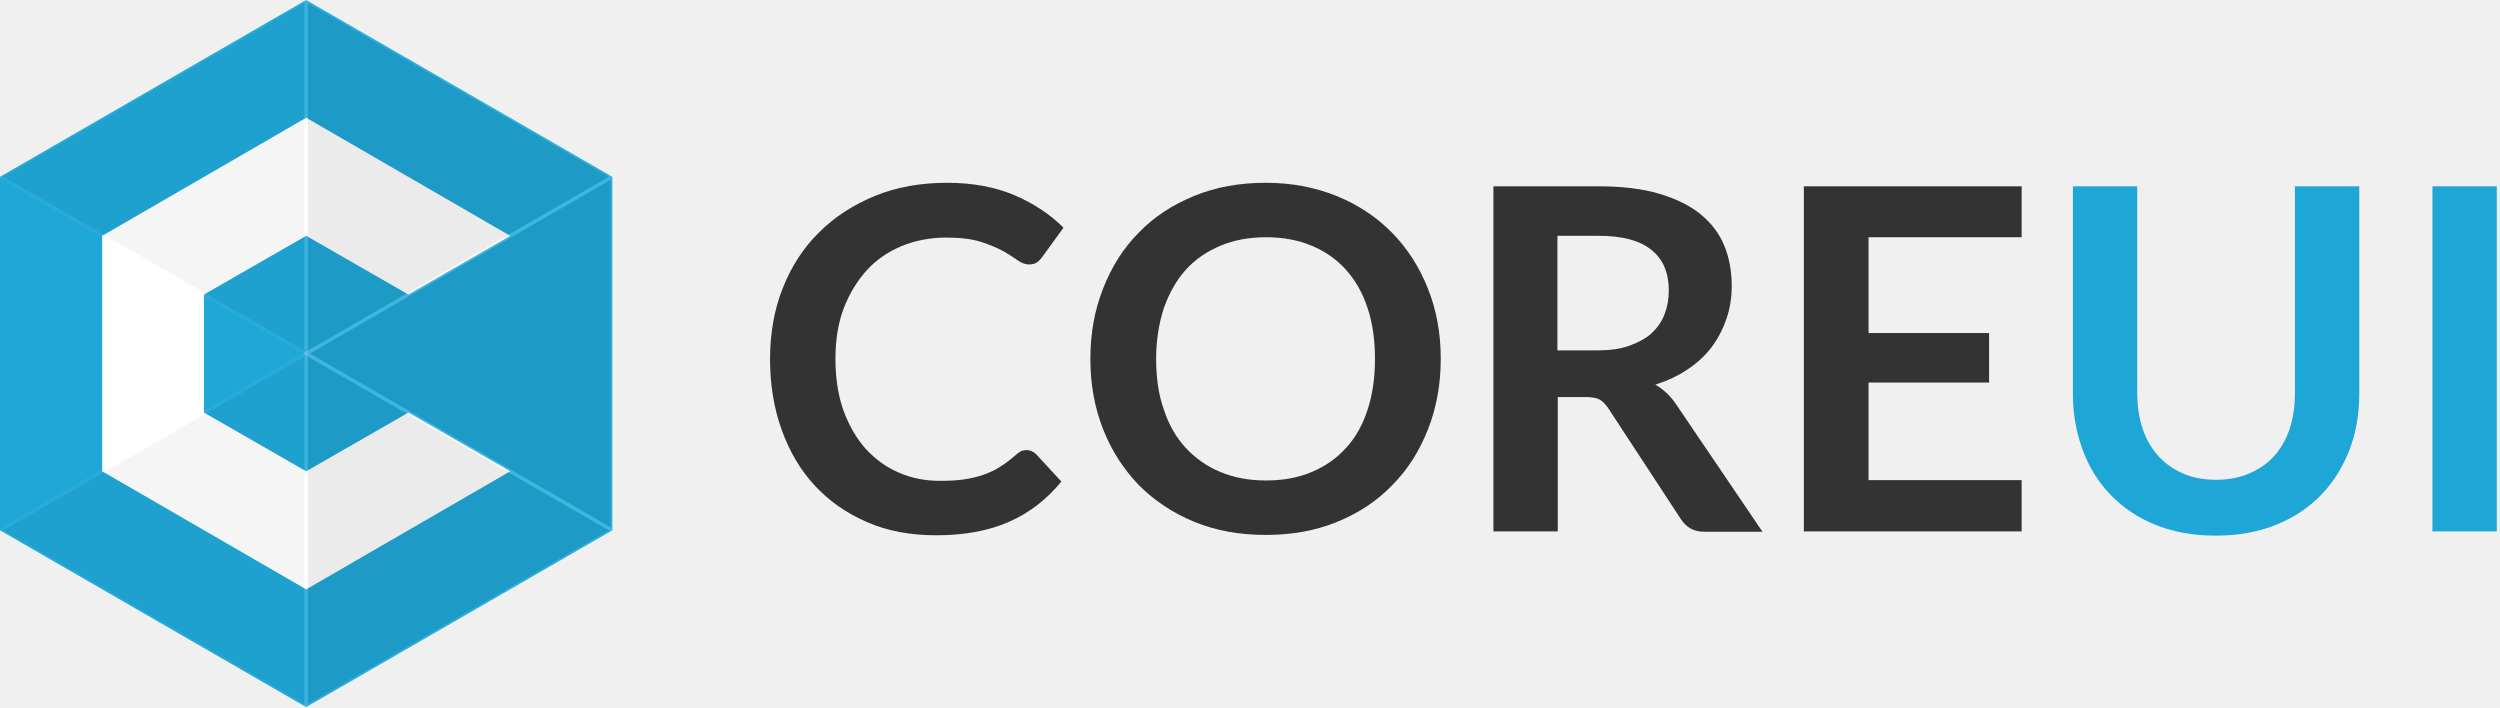
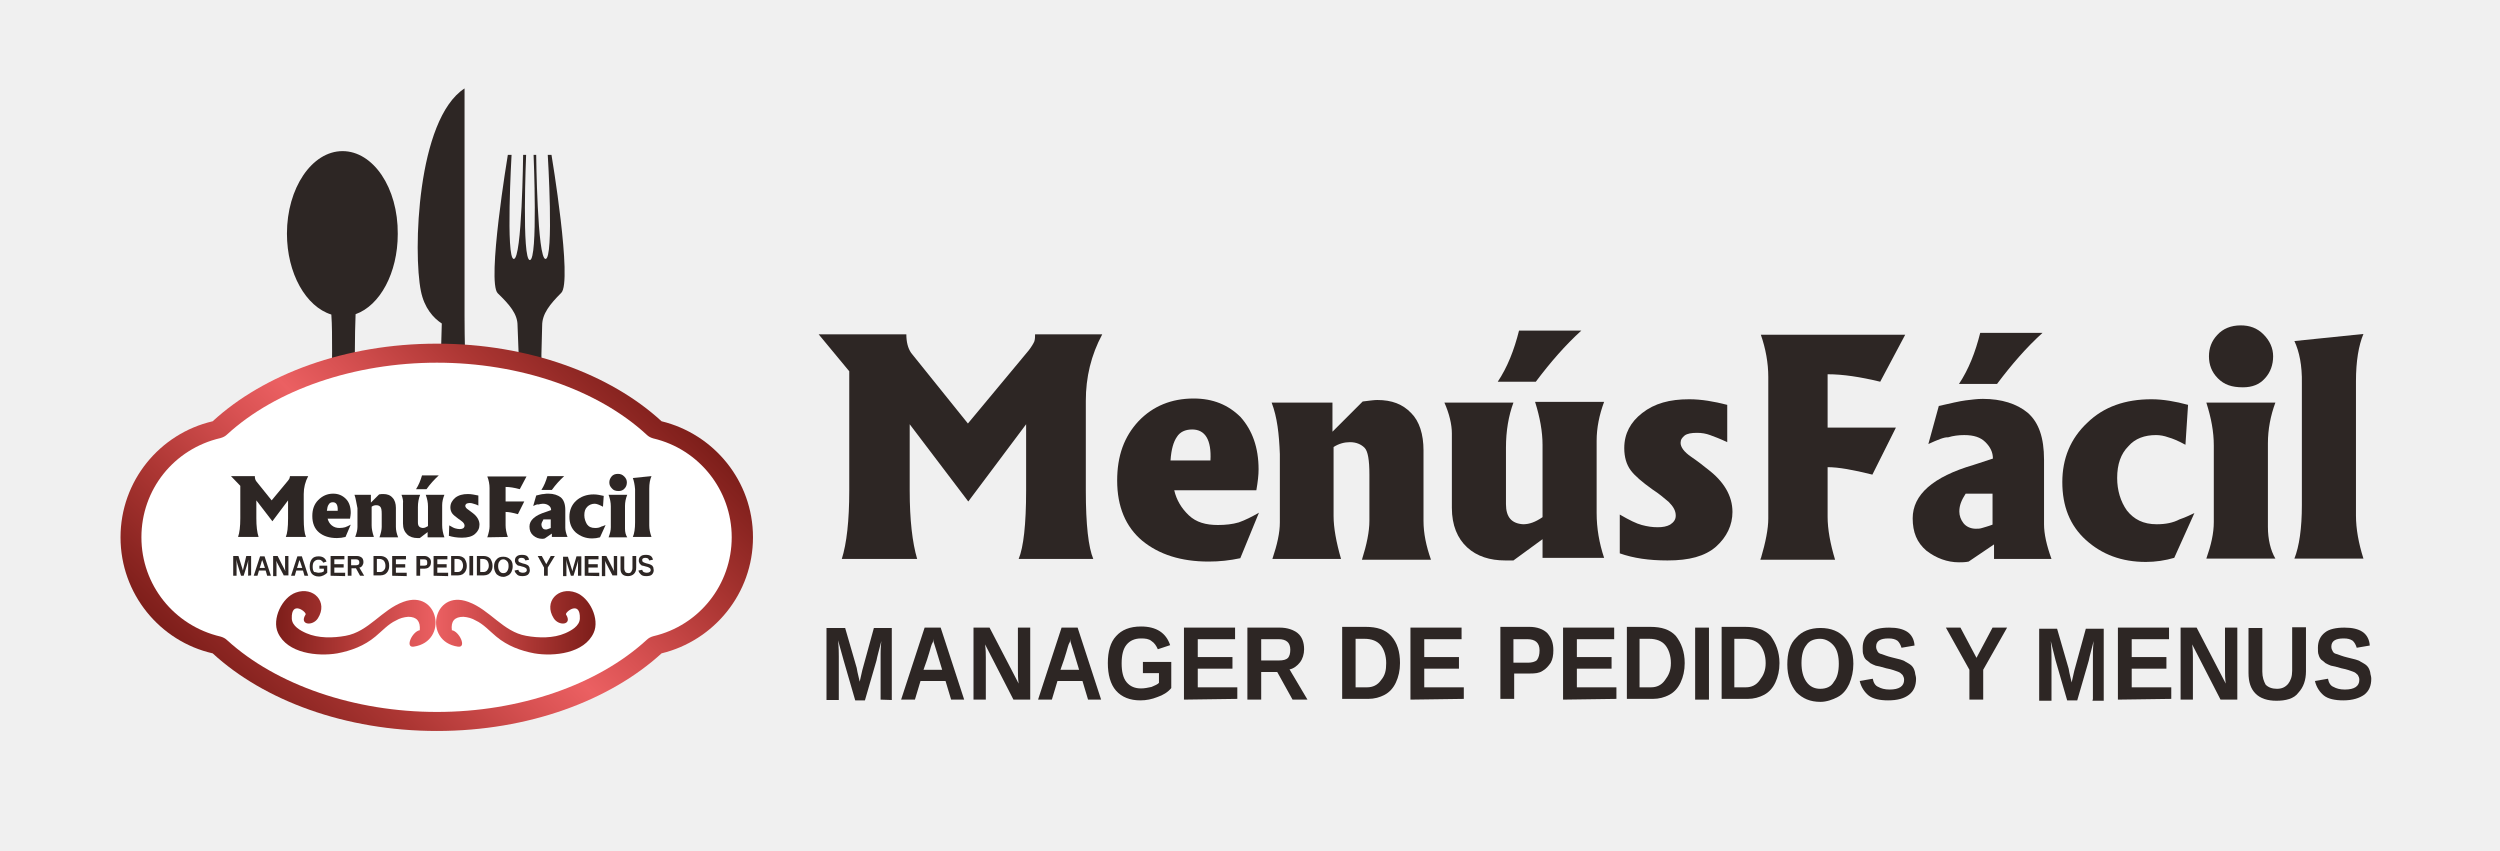
- <svg xmlns="http://www.w3.org/2000/svg" version="1.1" id="Warstwa_1" x="0px" y="0px" width="707.1px" height="200px" viewBox="0 0 707.1 200" style="enable-background:new 0 0 707.1 200;" xml:space="preserve">
+ <svg xmlns="http://www.w3.org/2000/svg" version="1.1" id="Capa_1" x="0px" y="0px" viewBox="0 0 670 228" style="enable-background:new 0 0 670 228;" xml:space="preserve">
  <style type="text/css">
- 	.st0{fill:#1FA8D7;}
- 	.st1{fill:#FFFFFF;}
- 	.st2{opacity:4.000000e-02;stroke:#FFFFFF;stroke-miterlimit:10;}
- 	.st3{opacity:8.000000e-02;stroke:#FFFFFF;stroke-miterlimit:10;}
- 	.st4{opacity:0;stroke:#FFFFFF;stroke-miterlimit:10;}
- 	.st5{fill:#333333;}
- 	.st6{fill:#1EA7D6;}
+ 	.st0{fill:#2D2624;}
+ 	.st1{fill:url(#XMLID_183_);}
+ 	.st2{fill:#FFFFFF;}
+ 	.st3{fill:url(#XMLID_184_);}
</style>
-   <polygon class="st0" points="0,150 0,50 86.6,0 173.2,50 173.2,150 86.6,200 " />
-   <polygon class="st1" points="86.6,133.3 57.7,116.7 57.7,83.3 86.6,66.7 115.5,83.3 144.3,66.7 86.6,33.3 28.9,66.7 28.9,133.3   86.6,166.7 144.3,133.3 115.5,116.7 " />
-   <polygon class="st2" points="0,50 86.6,100 86.6,0 " />
-   <polygon class="st2" points="0,150 86.6,200 86.6,100 " />
-   <polygon class="st3" points="86.6,100 173.2,150 173.2,50 " />
-   <polygon class="st4" points="86.6,100 0,50 0,150 " />
-   <polygon class="st3" points="173.2,150 86.6,100 86.6,200 " />
-   <polygon class="st3" points="173.2,50 86.6,0 86.6,100 " />
-   <g>
-     <path class="st5" d="M290.4,127.3c1,0,1.8,0.4,2.6,1.1l7.2,7.8c-4,4.9-8.8,8.7-14.6,11.3c-5.8,2.6-12.7,3.9-20.8,3.9   c-7.2,0-13.8-1.2-19.5-3.7c-5.8-2.5-10.7-5.9-14.8-10.3c-4.1-4.4-7.2-9.7-9.4-15.8c-2.2-6.1-3.3-12.8-3.3-20   c0-7.3,1.2-14.1,3.6-20.1c2.4-6.1,5.8-11.4,10.3-15.8c4.4-4.4,9.7-7.8,15.8-10.3c6.1-2.5,12.9-3.7,20.4-3.7c7.2,0,13.6,1.2,19,3.5   c5.4,2.3,10.1,5.4,13.9,9.2l-6.1,8.4c-0.4,0.5-0.8,1-1.4,1.4c-0.6,0.4-1.3,0.6-2.3,0.6c-1,0-2.1-0.4-3.2-1.2s-2.5-1.7-4.1-2.6   c-1.7-0.9-3.8-1.8-6.3-2.6c-2.5-0.8-5.8-1.2-9.7-1.2c-4.6,0-8.8,0.8-12.7,2.4c-3.8,1.6-7.2,3.9-9.9,6.9s-4.9,6.6-6.5,10.8   c-1.6,4.3-2.3,9-2.3,14.3c0,5.5,0.8,10.4,2.3,14.6c1.6,4.3,3.7,7.9,6.3,10.8c2.7,2.9,5.8,5.2,9.4,6.7c3.6,1.6,7.5,2.3,11.6,2.3   c2.5,0,4.7-0.1,6.7-0.4c2-0.3,3.8-0.7,5.5-1.3c1.7-0.6,3.3-1.3,4.8-2.3c1.5-0.9,3-2.1,4.5-3.4c0.4-0.4,0.9-0.7,1.4-1   C289.3,127.4,289.9,127.3,290.4,127.3z" />
-     <path class="st5" d="M407.5,101.5c0,7.2-1.2,13.8-3.6,19.9c-2.4,6.1-5.7,11.4-10.1,15.8c-4.3,4.5-9.5,7.9-15.6,10.4   c-6.1,2.5-12.8,3.7-20.2,3.7c-7.4,0-14.1-1.2-20.2-3.7c-6.1-2.5-11.3-6-15.7-10.4c-4.3-4.5-7.7-9.7-10.1-15.8   c-2.4-6.1-3.6-12.7-3.6-19.9c0-7.2,1.2-13.8,3.6-19.9c2.4-6.1,5.7-11.4,10.1-15.8c4.3-4.5,9.6-7.9,15.7-10.4   c6.1-2.5,12.8-3.7,20.2-3.7c7.4,0,14.1,1.3,20.2,3.8c6.1,2.5,11.3,6,15.6,10.4c4.3,4.4,7.7,9.7,10.1,15.8   C406.3,87.7,407.5,94.3,407.5,101.5z M388.9,101.5c0-5.4-0.7-10.2-2.1-14.4c-1.4-4.3-3.5-7.9-6.1-10.8c-2.7-3-5.9-5.2-9.7-6.8   c-3.8-1.6-8.1-2.4-12.9-2.4c-4.8,0-9.1,0.8-12.9,2.4c-3.8,1.6-7.1,3.8-9.8,6.8c-2.7,3-4.7,6.6-6.2,10.8c-1.4,4.3-2.2,9.1-2.2,14.4   c0,5.4,0.7,10.2,2.2,14.4c1.4,4.3,3.5,7.9,6.2,10.8c2.7,2.9,5.9,5.2,9.8,6.8c3.8,1.6,8.1,2.4,12.9,2.4c4.8,0,9.1-0.8,12.9-2.4   c3.8-1.6,7-3.8,9.7-6.8c2.7-2.9,4.7-6.5,6.1-10.8C388.2,111.7,388.9,106.9,388.9,101.5z" />
-     <path class="st5" d="M440.6,112.2v38.1h-18.2V52.7h29.8c6.7,0,12.4,0.7,17.1,2.1c4.7,1.4,8.6,3.3,11.7,5.8c3,2.5,5.3,5.4,6.7,8.9   c1.4,3.4,2.1,7.2,2.1,11.4c0,3.3-0.5,6.4-1.5,9.3c-1,2.9-2.4,5.6-4.2,8c-1.8,2.4-4.1,4.5-6.8,6.3c-2.7,1.8-5.7,3.2-9.1,4.3   c2.3,1.3,4.3,3.2,5.9,5.6l24.4,36h-16.3c-1.6,0-2.9-0.3-4-0.9c-1.1-0.6-2-1.5-2.8-2.7l-20.5-31.3c-0.8-1.2-1.6-2-2.5-2.5   c-0.9-0.5-2.3-0.7-4.1-0.7H440.6z M440.6,99.1h11.3c3.4,0,6.4-0.4,8.9-1.3c2.5-0.9,4.6-2,6.3-3.5c1.6-1.5,2.9-3.3,3.7-5.4   c0.8-2.1,1.2-4.3,1.2-6.8c0-4.9-1.6-8.8-4.9-11.4c-3.3-2.7-8.2-4-15-4h-11.6V99.1z" />
-     <path class="st5" d="M571.8,52.7v14.4h-43.3v27.1h34.1v14h-34.1v27.6h43.3v14.5h-61.6V52.7H571.8z" />
-     <path class="st6" d="M626.8,135.7c3.5,0,6.6-0.6,9.4-1.8c2.8-1.2,5.1-2.8,7-4.9c1.9-2.1,3.4-4.7,4.4-7.7c1-3,1.5-6.4,1.5-10.1V52.7   h18.2v58.5c0,5.8-0.9,11.2-2.8,16.1c-1.9,4.9-4.6,9.2-8.1,12.8c-3.5,3.6-7.8,6.4-12.8,8.4s-10.6,3-16.9,3s-11.9-1-16.9-3   s-9.2-4.8-12.7-8.4c-3.5-3.6-6.2-7.8-8-12.8c-1.9-4.9-2.8-10.3-2.8-16.1V52.7h18.2v58.4c0,3.7,0.5,7.1,1.5,10.1   c1,3,2.5,5.6,4.4,7.7c1.9,2.1,4.2,3.8,7,5C620.1,135.1,623.3,135.7,626.8,135.7z" />
-     <path class="st6" d="M706.2,150.3H688V52.7h18.2V150.3z" />
+   <g id="XMLID_2_">
+     <g id="XMLID_68_">
+       <path id="XMLID_71_" class="st0" d="M91.8,40.5c-8.2,0-14.9,9.9-14.9,22.1c0,10.7,5.1,19.6,11.9,21.7c0.2,2.9,0.2,6.1,0.2,9.9    c0,24.6-3.8,60.3,2.8,60.3c6.5,0,3.3-35.7,3.3-60.3c0-3.8,0.1-7.2,0.2-10c6.5-2.3,11.3-11,11.3-21.5    C106.7,50.3,100,40.5,91.8,40.5z" />
+       <path id="XMLID_70_" class="st0" d="M124.5,84.8V23.7c-12.8,8.3-13.8,44-11.7,54.3c0.9,4.5,3.3,7.2,5.6,8.7    c-0.5,24.7-3.2,59.4,2.8,59.4C127.8,146.2,124.5,109.4,124.5,84.8L124.5,84.8z" />
+       <path id="XMLID_69_" class="st0" d="M147.8,41.5h-1c0,0,1.7,27.9-0.6,27.9c-2.2,0-2.5-27.9-2.5-27.9H143c0,0,1.2,28.2-1,28.2    c-2.2,0-1-28.2-1-28.2h-0.8c0,0-0.3,27.9-2.5,27.9s-0.6-27.9-0.6-27.9h-1c0,0-5.7,34.2-2.7,37.1c3.1,3,5.3,5.5,5.3,8.6l0.3,7.8    c0,24.6-3.8,60.3,2.8,60.3c6.5,0,3.3-35.7,3.3-60.3l0.2-7.8c0-3.1,2.1-5.7,5.1-8.7C153.5,75.6,147.8,41.5,147.8,41.5z" />
+     </g>
+     <g id="XMLID_3_">
+       <g id="XMLID_65_">
+         <linearGradient id="XMLID_183_" gradientUnits="userSpaceOnUse" x1="67.985" y1="226.985" x2="166.003" y2="325.002" gradientTransform="matrix(1 0 0 -1 0 420)">
+           <stop offset="0" style="stop-color:#7D1E1A" />
+           <stop offset="0.205" style="stop-color:#AC3633" />
+           <stop offset="0.402" style="stop-color:#D95253" />
+           <stop offset="0.5" style="stop-color:#EB6062" />
+           <stop offset="0.598" style="stop-color:#D95253" />
+           <stop offset="0.795" style="stop-color:#AC3633" />
+           <stop offset="1" style="stop-color:#7D1E1A" />
+         </linearGradient>
+         <path id="XMLID_67_" class="st1" d="M201.8,144c0-15.1-10.5-27.7-24.5-31.1c-13.7-12.6-35.6-20.8-60.2-20.8     c-24.6,0-46.4,8.2-60.1,20.8c-14.2,3.3-24.7,16-24.7,31.1c0,15.2,10.6,27.9,24.7,31.1c13.7,12.6,35.5,20.8,60.1,20.8     s46.4-8.2,60.2-20.8C191.3,171.7,201.8,159.1,201.8,144z" />
+         <path id="XMLID_66_" class="st2" d="M117.1,190.8c-22.1,0-43-7.2-56.2-19.2c-0.5-0.5-1.1-0.8-1.8-1     c-12.4-2.9-21.2-13.8-21.2-26.6s8.7-23.7,21.2-26.6c0.7-0.2,1.3-0.5,1.8-1c13.1-12,34.1-19.2,56.2-19.2s43.1,7.2,56.2,19.3     c0.5,0.5,1.1,0.8,1.8,1c12.3,2.9,21,13.9,21,26.5s-8.6,23.6-21,26.5c-0.7,0.2-1.3,0.5-1.8,1C160.1,183.6,139.1,190.8,117.1,190.8     z" />
+       </g>
+       <g id="XMLID_4_">
+         <g id="XMLID_47_">
+           <path id="XMLID_64_" class="st0" d="M61.9,127.6h6.4c0,0.6,0.1,1,0.4,1.4l4.1,5.1l4.4-5.3c0.2-0.3,0.4-0.5,0.4-0.7      c0.1-0.2,0.1-0.4,0.1-0.5h4.9c-0.8,1.5-1.2,3.1-1.2,4.8v6.5c0,2.5,0.2,4.1,0.6,5h-5.4c0.4-0.9,0.6-2.5,0.6-5v-4.8l-4.2,5.6      l-4.3-5.6v4.8c0,2.1,0.2,3.8,0.6,5h-5.5c0.4-1.1,0.6-2.8,0.6-5v-8.7L61.9,127.6z" />
+           <path id="XMLID_61_" class="st0" d="M94,137.5c0,0.4-0.1,0.9-0.2,1.5h-6c0.2,0.7,0.5,1.3,1.1,1.8c0.6,0.5,1.3,0.7,2.1,0.7      c0.6,0,1.1-0.1,1.5-0.2c0.5-0.2,1-0.4,1.5-0.7l-1.4,3.3c-0.8,0.2-1.5,0.3-2.3,0.3c-2,0-3.6-0.5-4.8-1.5c-1.2-1-1.8-2.5-1.8-4.4      c0-1.8,0.5-3.2,1.6-4.3c1.1-1.1,2.4-1.7,4-1.7c1.4,0,2.5,0.5,3.4,1.4C93.6,134.6,94,135.9,94,137.5z M89.2,134.6      c-0.5,0-0.9,0.2-1.1,0.6c-0.3,0.4-0.4,0.9-0.5,1.7h2.9C90.6,135.3,90.1,134.6,89.2,134.6z" />
+           <path id="XMLID_60_" class="st0" d="M95,132.6h4.4v2.1l2.2-2.2c0.5-0.1,0.8-0.1,1.1-0.1c1.1,0,1.9,0.3,2.5,1      c0.6,0.6,0.9,1.6,0.9,2.7v5.1c0,0.9,0.2,1.8,0.6,2.8h-5c0.4-1.1,0.6-2.1,0.6-2.8v-3.4c0-1.1-0.1-1.7-0.4-2s-0.6-0.4-1.1-0.4      c-0.4,0-0.8,0.1-1.2,0.4v5c0,0.9,0.2,1.9,0.6,3.1h-5c0.4-1.1,0.6-1.9,0.6-2.7v-4.7v-0.3C95.5,134.9,95.4,133.7,95,132.6z" />
+           <path id="XMLID_59_" class="st0" d="M107.6,132.6h5c-0.4,1-0.6,2.1-0.6,3.3v4.1c0,1,0.4,1.4,1.3,1.5c0.5,0,0.9-0.2,1.4-0.5v-5.3      c0-1-0.2-2-0.6-3.1h5c-0.4,1-0.6,1.9-0.6,2.8v5.3c0,1.1,0.2,2.2,0.6,3.3h-4.5v-1.4l-2.1,1.6c-0.2,0-0.4,0-0.6,0      c-1.1,0-2.1-0.3-2.8-1c-0.7-0.7-1.1-1.6-1.1-2.9v-5.4C108.1,134.2,107.9,133.4,107.6,132.6z" />
+           <path id="XMLID_58_" class="st0" d="M120.4,140.8c0.7,0.4,1.2,0.7,1.6,0.8s0.8,0.2,1.2,0.2c0.4,0,0.7-0.1,0.9-0.2      s0.4-0.4,0.4-0.7c0-0.4-0.2-0.7-0.5-1c-0.4-0.3-0.7-0.6-1.2-0.9c-0.8-0.6-1.3-1-1.6-1.4s-0.5-1-0.5-1.6c0-1.1,0.5-1.9,1.3-2.6      c0.9-0.7,2-1,3.4-1c0.9,0,1.8,0.2,2.8,0.4v2.7c-0.5-0.3-1-0.4-1.3-0.5s-0.6-0.2-1-0.2c-0.4,0-0.7,0.1-0.9,0.2      c-0.2,0.2-0.3,0.3-0.3,0.6c0,0.3,0.3,0.7,0.8,1c0.5,0.4,0.9,0.7,1.2,0.9c1.2,0.9,1.8,2,1.8,3.1c0,1-0.4,1.8-1.2,2.5s-2,1-3.5,1      c-1.4,0-2.5-0.2-3.5-0.5L120.4,140.8L120.4,140.8z" />
+           <path id="XMLID_57_" class="st0" d="M130.6,144c0.4-1.2,0.6-2.2,0.6-2.9v-10.3c0-1-0.2-2.1-0.6-3.1h10.5l-1.8,3.4      c-1.5-0.4-2.7-0.6-3.8-0.6v3.9h5l-1.7,3.4c-1.4-0.4-2.5-0.6-3.3-0.6v3.6c0,0.9,0.2,2,0.6,3.1L130.6,144L130.6,144z" />
+           <path id="XMLID_53_" class="st0" d="M142.9,135.6l0.8-2.8c0.9-0.2,1.5-0.4,2-0.4c0.5-0.1,0.9-0.1,1.3-0.1c1.4,0,2.5,0.4,3.3,1      c0.8,0.7,1.2,1.8,1.2,3.4v4.5v0.2c0,0.7,0.2,1.6,0.6,2.5h-4.2V143l-1.9,1.3c-0.3,0.1-0.5,0.1-0.7,0.1c-0.9,0-1.7-0.3-2.4-0.9      c-0.7-0.6-1-1.4-1-2.4c0-1.7,1.5-3,4.4-3.9l1.4-0.5c0-0.5-0.2-0.9-0.6-1.2s-0.9-0.5-1.6-0.5c-0.4,0-0.8,0.1-1.2,0.2      C144,135.1,143.5,135.3,142.9,135.6z M145.1,131.3c0.7-1.1,1.2-2.3,1.6-3.7h4.5c-1.2,1.1-2.3,2.3-3.3,3.7H145.1z M111.5,131.1      c0.7-1.1,1.2-2.3,1.6-3.7h4.5c-1.2,1.1-2.3,2.3-3.3,3.7H111.5z M145.6,139.3c-0.3,0.5-0.5,0.9-0.5,1.3c0,0.3,0.1,0.6,0.3,0.9      s0.5,0.4,0.9,0.4c0.2,0,0.3,0,0.5-0.1c0.2-0.1,0.4-0.1,0.8-0.3v-2.3H145.6z" />
+           <path id="XMLID_52_" class="st0" d="M162.3,140.7l-1.5,3.3c-0.7,0.2-1.4,0.3-2.1,0.3c-1.8,0-3.2-0.6-4.4-1.6      c-1.2-1.1-1.7-2.5-1.7-4.2c0-1.7,0.6-3.2,1.8-4.3s2.8-1.7,4.7-1.7c0.9,0,1.8,0.2,2.7,0.4l-0.2,2.9c-0.6-0.3-1-0.5-1.3-0.6      c-0.3-0.1-0.6-0.2-0.9-0.2c-0.8,0-1.5,0.3-2,0.8c-0.6,0.6-0.8,1.3-0.8,2.3c0,0.9,0.3,1.7,0.7,2.4c0.5,0.7,1.2,1,2.2,1      c0.7,0,1.2-0.1,1.7-0.4C161.7,141,162,140.8,162.3,140.7z" />
+           <path id="XMLID_49_" class="st0" d="M163.1,144c0.4-1,0.6-1.9,0.6-2.7v-5.6c0-1-0.2-2-0.6-3.1h5c-0.4,1-0.6,2-0.6,3v6.1      c0,0.9,0.2,1.7,0.6,2.3H163.1z M163.3,129.3c0-0.6,0.2-1.1,0.6-1.6c0.4-0.5,1-0.7,1.7-0.7c0.7,0,1.2,0.2,1.7,0.7      c0.5,0.5,0.7,1,0.7,1.6s-0.2,1.2-0.6,1.6c-0.4,0.5-1,0.7-1.6,0.7c-0.8,0-1.4-0.2-1.8-0.7C163.5,130.4,163.3,129.9,163.3,129.3z" />
+           <path id="XMLID_48_" class="st0" d="M169.6,128.1l5-0.5c-0.4,0.9-0.6,2-0.6,3.4v9.8c0,1,0.2,2,0.6,3.1h-5      c0.4-0.9,0.6-2.2,0.6-3.9v-8.4v-0.5C170.1,129.9,169.9,128.9,169.6,128.1z" />
+         </g>
+         <g id="XMLID_8_">
+           <path id="XMLID_46_" class="st0" d="M66.5,154.3v-3.2c0-0.1,0-0.2,0-0.2c0-0.1,0-0.4,0.1-0.9c-0.2,0.7-0.3,1.1-0.4,1.4l-0.9,2.9      h-0.7l-0.9-2.9l-0.4-1.5c0.1,0.6,0.1,1,0.1,1.2v3.2h-0.9V149h1.4l0.9,2.9l0.1,0.3l0.2,0.7l0.2-0.9L66,149h1.3v5.2L66.5,154.3      L66.5,154.3z" />
+           <path id="XMLID_43_" class="st0" d="M71.6,154.3l-0.4-1.4h-1.8l-0.4,1.4h-1l1.7-5.2h1.2l1.7,5.2H71.6z M70.3,149.9v0.1      c0,0.1-0.1,0.2-0.1,0.3c-0.1,0.1-0.2,0.8-0.6,1.9h1.4l-0.5-1.5l-0.2-0.5L70.3,149.9z" />
+           <path id="XMLID_42_" class="st0" d="M76.1,154.3l-2.1-4c0.1,0.4,0.1,0.7,0.1,1v3.1h-0.9V149h1.2l2.1,4.1c-0.1-0.4-0.1-0.7-0.1-1      V149h0.9v5.2H76.1z" />
+           <path id="XMLID_39_" class="st0" d="M81.6,154.3l-0.4-1.4h-1.8l-0.4,1.4h-1l1.7-5.2h1.2l1.7,5.2H81.6z M80.3,149.9v0.1      c0,0.1-0.1,0.2-0.1,0.3c-0.1,0.1-0.2,0.8-0.6,1.9h1.4l-0.5-1.5l-0.2-0.5L80.3,149.9z" />
+           <path id="XMLID_38_" class="st0" d="M85.4,153.5c0.3,0,0.5-0.1,0.8-0.1c0.3-0.1,0.5-0.2,0.6-0.3v-0.7h-1.2v-0.8h2.1v1.9      c-0.3,0.3-0.6,0.5-1,0.7c-0.4,0.2-0.8,0.3-1.3,0.3c-0.8,0-1.4-0.3-1.8-0.7c-0.4-0.5-0.6-1.2-0.6-2s0.2-1.5,0.6-2      c0.4-0.5,1-0.7,1.8-0.7c1.1,0,1.8,0.5,2.1,1.4l-0.9,0.3c-0.1-0.3-0.3-0.5-0.5-0.6c-0.2-0.2-0.5-0.2-0.8-0.2      c-0.5,0-0.8,0.2-1.1,0.5s-0.4,0.8-0.4,1.4s0.1,1.1,0.4,1.4C84.6,153.3,85,153.5,85.4,153.5z" />
+           <path id="XMLID_37_" class="st0" d="M88.6,154.3V149h3.7v0.9h-2.7v1.3h2.5v0.9h-2.5v1.4h2.9v0.9L88.6,154.3L88.6,154.3z" />
+           <path id="XMLID_34_" class="st0" d="M96.5,154.3l-1.1-2h-1.2v2h-1V149h2.4c0.6,0,1,0.2,1.3,0.4s0.5,0.7,0.5,1.2      c0,0.4-0.1,0.7-0.3,1c-0.2,0.3-0.5,0.5-0.8,0.5l1.3,2.2L96.5,154.3L96.5,154.3z M96.3,150.7c0-0.5-0.3-0.8-0.9-0.8h-1.3v1.6h1.3      c0.3,0,0.5-0.1,0.7-0.2C96.3,151.1,96.3,150.9,96.3,150.7z" />
+           <path id="XMLID_31_" class="st0" d="M104.3,151.6c0,0.6-0.1,1-0.3,1.4c-0.2,0.4-0.5,0.7-0.8,0.9c-0.4,0.2-0.8,0.3-1.2,0.3h-1.9      V149h1.7c0.8,0,1.4,0.2,1.9,0.7C104.1,150.2,104.3,150.8,104.3,151.6z M103.3,151.6c0-0.6-0.2-1-0.4-1.3      c-0.3-0.3-0.7-0.5-1.2-0.5h-0.7v3.5h0.9c0.4,0,0.8-0.2,1-0.5C103.2,152.5,103.3,152.2,103.3,151.6z" />
+           <path id="XMLID_30_" class="st0" d="M105.1,154.3V149h3.7v0.9h-2.7v1.3h2.5v0.9h-2.5v1.4h2.9v0.9L105.1,154.3L105.1,154.3z" />
+           <path id="XMLID_27_" class="st0" d="M115.5,150.7c0,0.4-0.1,0.7-0.2,0.9c-0.2,0.3-0.4,0.5-0.6,0.6s-0.6,0.2-0.9,0.2h-1.2v1.9h-1      V149h2.1c0.6,0,1,0.2,1.3,0.5C115.4,149.8,115.5,150.2,115.5,150.7z M114.5,150.7c0-0.6-0.3-0.8-0.9-0.8h-1v1.7h1.1      c0.3,0,0.5-0.1,0.7-0.2C114.5,151.2,114.5,151,114.5,150.7z" />
+           <path id="XMLID_26_" class="st0" d="M116.2,154.3V149h3.7v0.9h-2.7v1.3h2.5v0.9h-2.5v1.4h2.9v0.9L116.2,154.3L116.2,154.3z" />
+           <path id="XMLID_23_" class="st0" d="M125.1,151.6c0,0.6-0.1,1-0.3,1.4c-0.2,0.4-0.5,0.7-0.8,0.9c-0.4,0.2-0.8,0.3-1.2,0.3h-1.9      V149h1.7c0.8,0,1.4,0.2,1.9,0.7C124.8,150.2,125.1,150.8,125.1,151.6z M124.1,151.6c0-0.6-0.2-1-0.4-1.3      c-0.3-0.3-0.7-0.5-1.2-0.5h-0.7v3.5h0.9c0.4,0,0.8-0.2,1-0.5C123.9,152.5,124.1,152.2,124.1,151.6z" />
+           <path id="XMLID_22_" class="st0" d="M125.8,154.3V149h1v5.2H125.8z" />
+           <path id="XMLID_19_" class="st0" d="M132,151.6c0,0.6-0.1,1-0.3,1.4c-0.2,0.4-0.5,0.7-0.8,0.9c-0.4,0.2-0.8,0.3-1.2,0.3h-1.9      V149h1.7c0.8,0,1.4,0.2,1.9,0.7C131.7,150.2,132,150.8,132,151.6z M131,151.6c0-0.6-0.2-1-0.4-1.3s-0.7-0.5-1.2-0.5h-0.7v3.5      h0.9c0.4,0,0.8-0.2,1-0.5C130.8,152.5,131,152.2,131,151.6z" />
+           <path id="XMLID_16_" class="st0" d="M137.4,151.7c0,0.6-0.1,1-0.3,1.5c-0.2,0.4-0.5,0.8-0.9,1c-0.4,0.2-0.8,0.4-1.3,0.4      c-0.8,0-1.3-0.3-1.8-0.7c-0.4-0.5-0.7-1.2-0.7-2c0-0.9,0.2-1.5,0.7-2c0.4-0.5,1-0.7,1.8-0.7c0.8,0,1.4,0.3,1.8,0.7      C137.1,150.2,137.4,150.8,137.4,151.7z M136.3,151.7c0-0.6-0.1-1-0.4-1.3s-0.6-0.5-1-0.5c-0.5,0-0.8,0.2-1,0.5      c-0.3,0.3-0.4,0.8-0.4,1.3s0.1,1,0.4,1.4s0.6,0.5,1,0.5c0.5,0,0.8-0.2,1-0.5C136.2,152.7,136.3,152.2,136.3,151.7z" />
+           <path id="XMLID_15_" class="st0" d="M142,152.8c0,0.5-0.2,0.9-0.5,1.2c-0.4,0.3-0.9,0.4-1.5,0.4c-0.6,0-1.1-0.1-1.4-0.4      s-0.6-0.6-0.7-1.1l1-0.2c0.1,0.3,0.2,0.5,0.4,0.6c0.2,0.1,0.5,0.2,0.8,0.2c0.7,0,1.1-0.3,1.1-0.7c0-0.2-0.1-0.3-0.1-0.4      c-0.1-0.1-0.2-0.2-0.4-0.3c-0.2-0.1-0.4-0.2-0.9-0.3c-0.4-0.1-0.6-0.2-0.8-0.2s-0.3-0.1-0.4-0.2c-0.1-0.1-0.2-0.2-0.3-0.3      c-0.1-0.1-0.2-0.3-0.2-0.4c-0.1-0.1-0.1-0.3-0.1-0.5c0-0.5,0.2-0.9,0.5-1.1c0.3-0.3,0.8-0.4,1.4-0.4s1,0.1,1.3,0.3      c0.3,0.2,0.5,0.6,0.6,1l-1,0.2c-0.1-0.2-0.2-0.4-0.3-0.5s-0.4-0.2-0.7-0.2c-0.6,0-0.9,0.2-0.9,0.6c0,0.2,0.1,0.3,0.1,0.4      c0.1,0.1,0.2,0.2,0.3,0.2s0.4,0.2,0.8,0.3c0.5,0.1,0.8,0.2,1,0.3c0.2,0.1,0.4,0.2,0.5,0.3c0.1,0.1,0.2,0.3,0.3,0.5      C141.9,152.5,142,152.6,142,152.8z" />
+           <path id="XMLID_14_" class="st0" d="M146.8,152.1v2.2h-1v-2.2l-1.7-3.1h1.1l1.2,2.2l1.2-2.2h1.1L146.8,152.1z" />
+           <path id="XMLID_13_" class="st0" d="M154.9,154.3v-3.2c0-0.1,0-0.2,0-0.2c0-0.1,0-0.4,0.1-0.9c-0.2,0.7-0.3,1.1-0.4,1.4      l-0.9,2.9H153l-0.9-2.9l-0.4-1.4c0.1,0.6,0.1,1,0.1,1.2v3.2h-0.9v-5.2h1.3l0.9,2.9l0.1,0.3l0.2,0.7l0.2-0.9l0.9-3.1h1.3v5.2      L154.9,154.3L154.9,154.3z" />
+           <path id="XMLID_12_" class="st0" d="M156.7,154.3V149h3.7v0.9h-2.7v1.3h2.5v0.9h-2.5v1.4h2.9v0.9L156.7,154.3L156.7,154.3z" />
+           <path id="XMLID_11_" class="st0" d="M164.2,154.3l-2.1-4c0.1,0.4,0.1,0.7,0.1,1v3.1h-0.9V149h1.2l2.1,4.1      c-0.1-0.4-0.1-0.7-0.1-1V149h0.9v5.2H164.2z" />
+           <path id="XMLID_10_" class="st0" d="M168.3,154.4c-0.7,0-1.2-0.2-1.5-0.5c-0.4-0.4-0.5-0.9-0.5-1.5v-3.3h1v3.2      c0,0.4,0.1,0.7,0.3,1c0.2,0.2,0.5,0.3,0.8,0.3c0.4,0,0.6-0.1,0.8-0.4c0.2-0.3,0.3-0.6,0.3-1V149h1v3.2c0,0.7-0.2,1.2-0.6,1.6      C169.5,154.2,168.9,154.4,168.3,154.4z" />
+           <path id="XMLID_9_" class="st0" d="M175.2,152.8c0,0.5-0.2,0.9-0.5,1.2s-0.9,0.4-1.5,0.4c-0.6,0-1.1-0.1-1.4-0.4      s-0.6-0.6-0.7-1.1l1-0.2c0.1,0.3,0.2,0.5,0.4,0.6c0.2,0.1,0.5,0.2,0.8,0.2c0.7,0,1.1-0.3,1.1-0.7c0-0.2-0.1-0.3-0.1-0.4      c-0.1-0.1-0.2-0.2-0.4-0.3c-0.2-0.1-0.4-0.2-0.9-0.3c-0.4-0.1-0.6-0.2-0.8-0.2s-0.3-0.1-0.4-0.2c-0.1-0.1-0.2-0.2-0.3-0.3      c-0.1-0.1-0.2-0.3-0.2-0.4c-0.1-0.1-0.1-0.3-0.1-0.5c0-0.5,0.2-0.9,0.5-1.1c0.3-0.3,0.8-0.4,1.4-0.4s1,0.1,1.3,0.3      c0.3,0.2,0.5,0.6,0.6,1l-1,0.2c-0.1-0.2-0.2-0.4-0.3-0.5s-0.4-0.2-0.7-0.2c-0.6,0-0.9,0.2-0.9,0.6c0,0.2,0.1,0.3,0.1,0.4      c0.1,0.1,0.2,0.2,0.3,0.2c0.2,0.1,0.4,0.2,0.8,0.3c0.5,0.1,0.8,0.2,1,0.3c0.2,0.1,0.4,0.2,0.5,0.3s0.2,0.3,0.3,0.5      C175.1,152.5,175.2,152.6,175.2,152.8z" />
+         </g>
+         <g id="XMLID_111_">
+           <path id="XMLID_128_" class="st0" d="M219.4,89.6h23.5c0,2,0.4,3.7,1.3,5l15.2,18.9l16.3-19.6c0.7-0.9,1.3-1.9,1.5-2.4      c0.2-0.6,0.2-1.3,0.2-1.9h18c-3,5.6-4.4,11.5-4.4,17.8v24.1c0,9.1,0.7,15.2,2,18.3h-20c1.3-3.1,2-9.3,2-18.3v-17.8l-15.5,20.7      l-15.7-20.7v17.8c0,7.8,0.7,13.9,2,18.3h-20.2c1.3-4.1,2-10.2,2-18.3v-32L219.4,89.6z" />
+           <path id="XMLID_125_" class="st0" d="M337.3,125.8c0,1.5-0.2,3.3-0.6,5.6h-22c0.6,2.6,1.9,4.8,3.9,6.7c2,1.9,4.6,2.6,7.8,2.6      c2,0,3.9-0.2,5.6-0.7c1.7-0.6,3.5-1.5,5.4-2.6l-5,12.2c-2.8,0.6-5.6,0.9-8.5,0.9c-7.4,0-13.3-1.9-17.8-5.6      c-4.4-3.7-6.7-9.1-6.7-16.1c0-6.7,1.9-11.8,5.7-15.9c3.9-4.1,8.9-6.1,14.8-6.1c5.2,0,9.3,1.7,12.6,5      C335.6,115.3,337.3,119.9,337.3,125.8z M319.5,115.1c-1.9,0-3.3,0.7-4.1,2c-0.9,1.3-1.5,3.3-1.7,6.3h10.7      C324.7,117.9,323,115.1,319.5,115.1z" />
+           <path id="XMLID_124_" class="st0" d="M340.8,107.9h16.3v7.8l8.1-8.1c1.7-0.2,3-0.4,3.9-0.4c3.9,0,6.8,1.1,9.1,3.5      c2.2,2.2,3.3,5.7,3.3,10v18.9c0,3.3,0.7,6.7,2,10.4h-18.5c1.3-4.1,2-7.6,2-10.4v-12.4c0-3.9-0.4-6.3-1.3-7.2      c-0.9-0.9-2.2-1.5-3.9-1.5c-1.5,0-3,0.4-4.4,1.3v18.5c0,3.1,0.7,7,2,11.5H341c1.3-3.9,2-7,2-9.8v-17.2v-1.1      C342.8,116.4,342.3,111.8,340.8,107.9z" />
+           <path id="XMLID_123_" class="st0" d="M387.1,107.9h18.5c-1.3,3.5-2,7.6-2,12v15.2c0,3.5,1.5,5.2,4.6,5.4c1.7,0,3.3-0.6,5.2-1.9      v-19.4c0-3.5-0.7-7.4-2-11.5h18.5c-1.3,3.5-2,7-2,10.4v19.4c0,4.1,0.7,8.1,2,12h-16.5v-5l-7.8,5.7c-0.6,0-1.3,0-2.2,0      c-4.1,0-7.6-1.1-10.2-3.5c-2.6-2.4-4.1-5.9-4.1-10.6v-20C389.1,113.8,388.4,110.8,387.1,107.9z" />
+           <path id="XMLID_122_" class="st0" d="M434.1,137.9c2.6,1.5,4.4,2.4,5.9,2.8c1.5,0.4,2.8,0.6,4.3,0.6c1.3,0,2.4-0.2,3.3-0.7      c0.9-0.6,1.5-1.3,1.5-2.4c0-1.3-0.6-2.4-1.9-3.7c-1.3-1.1-2.6-2.2-4.3-3.3c-2.8-2-4.8-3.7-5.9-5.2c-1.1-1.5-1.7-3.5-1.7-5.9      c0-3.9,1.7-7,4.8-9.4c3.3-2.6,7.4-3.7,12.6-3.7c3.3,0,6.7,0.6,10.2,1.5v10c-1.9-0.9-3.5-1.5-4.6-1.9c-1.1-0.4-2.2-0.6-3.5-0.6      c-1.5,0-2.6,0.2-3.3,0.7c-0.7,0.6-1.1,1.1-1.1,2c0,1.1,0.9,2.4,2.8,3.7c1.9,1.3,3.3,2.4,4.4,3.3c4.4,3.3,6.7,7.2,6.7,11.5      c0,3.5-1.5,6.7-4.4,9.3c-3,2.6-7.2,3.7-13,3.7c-5,0-9.1-0.6-12.8-1.9L434.1,137.9L434.1,137.9z" />
+           <path id="XMLID_121_" class="st0" d="M471.9,149.7c1.3-4.4,2-8,2-10.7V101c0-3.7-0.7-7.6-2-11.3h38.7l-6.7,12.6      c-5.4-1.3-10-2-14.1-2v14.3h18.3l-6.3,12.6c-5.2-1.3-9.1-2-12-2v13.3c0,3.3,0.7,7.2,2,11.5h-20V149.7z" />
+           <path id="XMLID_117_" class="st0" d="M516.8,119l2.8-10.2c3.1-0.7,5.6-1.3,7.2-1.5c1.7-0.2,3.1-0.4,4.6-0.4c5,0,9.1,1.3,12,3.7      c3,2.6,4.4,6.7,4.4,12.6v16.7v0.6c0,2.6,0.7,5.7,2,9.3h-15.4v-3.9l-6.8,4.6c-0.9,0.2-1.9,0.2-2.6,0.2c-3.1,0-6.1-1.1-8.7-3.1      c-2.6-2.2-3.7-5-3.7-8.7c0-6.3,5.4-11.1,16.3-14.3l5.2-1.7c0-1.7-0.7-3.1-2-4.4c-1.3-1.3-3.1-1.9-5.7-1.9c-1.5,0-3,0.2-4.3,0.6      C521.1,117.1,519.2,117.9,516.8,119z M525,102.9c2.6-3.9,4.4-8.5,5.7-13.7h16.7c-4.3,3.9-8.3,8.5-12.2,13.7H525z M401.4,102.3      c2.6-3.9,4.4-8.5,5.7-13.7h16.7c-4.3,3.9-8.3,8.5-12.2,13.7H401.4z M526.8,132.3c-1.1,1.7-1.7,3.1-1.7,4.8      c0,1.1,0.4,2.2,1.1,3.1c0.7,0.9,1.9,1.5,3.3,1.5c0.6,0,1.1,0,1.7-0.2s1.5-0.4,2.8-0.9v-8.3H526.8z" />
+           <path id="XMLID_116_" class="st0" d="M588.1,137.5l-5.4,12c-2.4,0.7-5,1.1-7.6,1.1c-6.5,0-11.8-2-16.1-5.9      c-4.3-3.9-6.3-9.1-6.3-15.5c0-6.3,2.2-11.7,6.7-15.9c4.4-4.3,10.2-6.3,17.2-6.3c3.1,0,6.5,0.6,9.8,1.5l-0.7,10.7      c-2-1.1-3.5-1.7-4.6-2c-1.1-0.4-2.2-0.6-3.3-0.6c-3,0-5.6,0.9-7.4,3c-2,2-3,4.8-3,8.5c0,3.3,0.9,6.3,2.6,8.7      c1.9,2.4,4.4,3.7,8,3.7c2.4,0,4.4-0.4,6.1-1.3C585.9,138.6,587.2,137.9,588.1,137.5z" />
+           <path id="XMLID_113_" class="st0" d="M591.3,149.7c1.3-3.7,2-6.8,2-9.8v-20.5c0-3.7-0.7-7.4-2-11.5h18.5c-1.3,3.5-2,7.2-2,10.9      v22.4c0,3.3,0.7,6.3,2,8.5H591.3z M592,95.5c0-2.2,0.7-4.1,2.2-5.7c1.5-1.7,3.7-2.6,6.3-2.6c2.4,0,4.4,0.7,6.1,2.4      c1.7,1.7,2.6,3.7,2.6,5.9c0,2.2-0.7,4.3-2.2,5.9c-1.5,1.7-3.5,2.4-5.9,2.4c-3,0-5-0.7-6.7-2.4C592.7,99.7,592,97.7,592,95.5z" />
+           <path id="XMLID_112_" class="st0" d="M614.9,91.4l18.5-1.9c-1.3,3.1-2,7.4-2,12.6v36.1c0,3.5,0.7,7.4,2,11.5h-18.5      c1.3-3.3,2-8.1,2-14.3v-30.7v-1.9C617,97.9,616.2,94.2,614.9,91.4z" />
+         </g>
+         <g id="XMLID_72_">
+           <path id="XMLID_110_" class="st0" d="M236,187.5v-11.7c0-0.2,0-0.6,0-0.7c0-0.2,0-1.5,0.2-3.3c-0.6,2.4-1.1,4.1-1.3,5.2      l-3.1,10.7h-2.6l-3.1-10.7l-1.5-5.4c0.2,2,0.2,3.5,0.2,4.3v11.7h-3.3v-19.3h5l3.1,10.7l0.2,1.1l0.6,2.6l0.7-3.1l3.1-11.3h4.8      v19.3L236,187.5L236,187.5z" />
+           <path id="XMLID_107_" class="st0" d="M254.9,187.5l-1.5-5h-6.7l-1.5,5h-3.7l6.3-19.3h4.3l6.3,19.3H254.9z M250.1,171.2v0.4      c0,0.4-0.2,0.7-0.4,1.1c-0.2,0.4-0.7,2.8-2.2,6.8h5l-1.7-5.6l-0.6-1.9L250.1,171.2z" />
+           <path id="XMLID_106_" class="st0" d="M271.6,187.5l-7.6-14.8c0.2,1.5,0.2,2.6,0.2,3.5v11.3h-3.3v-19.3h4.3l7.8,15      c-0.2-1.3-0.2-2.6-0.2-3.7v-11.3h3.3v19.3H271.6z" />
+           <path id="XMLID_103_" class="st0" d="M291.6,187.5l-1.5-5h-6.7l-1.5,5h-3.7l6.3-19.3h4.3l6.3,19.3H291.6z M286.8,171.2v0.4      c0,0.4-0.2,0.7-0.4,1.1c-0.2,0.4-0.7,2.8-2.2,6.8h5l-1.7-5.6l-0.6-1.9L286.8,171.2z" />
+           <path id="XMLID_102_" class="st0" d="M305.8,184.5c0.9,0,1.9-0.2,2.8-0.4c0.9-0.4,1.7-0.7,2-1.1v-2.6h-4.3v-3h7.6v7      c-0.9,1.1-2.2,1.9-3.7,2.4c-1.5,0.6-3,0.9-4.6,0.9c-2.8,0-5-0.9-6.5-2.6c-1.5-1.7-2.2-4.3-2.2-7.4s0.7-5.6,2.2-7.2      c1.5-1.7,3.7-2.6,6.7-2.6c4.1,0,6.7,1.7,7.8,5l-3.3,1.1c-0.4-0.9-0.9-1.7-1.7-2.2c-0.7-0.6-1.7-0.7-2.8-0.7      c-1.7,0-3,0.6-3.9,1.7c-0.9,1.1-1.3,2.8-1.3,5s0.4,3.9,1.3,5C302.9,184,304.2,184.5,305.8,184.5z" />
+           <path id="XMLID_101_" class="st0" d="M317.3,187.5v-19.3H331v3.1h-10v4.8h9.3v3.1H321v5h10.6v3.1L317.3,187.5L317.3,187.5z" />
+           <path id="XMLID_98_" class="st0" d="M346.4,187.5l-4.1-7.4H338v7.4h-3.7v-19.3h8.7c2,0,3.7,0.6,4.8,1.5c1.1,0.9,1.7,2.4,1.7,4.3      c0,1.3-0.4,2.6-1.1,3.5c-0.7,0.9-1.7,1.7-2.8,1.9l4.8,8.1L346.4,187.5L346.4,187.5z M345.8,174.1c0-1.9-1.1-2.8-3.1-2.8H338v5.7      h4.8c1.1,0,1.9-0.2,2.4-0.7C345.6,175.8,345.8,175.1,345.8,174.1z" />
+           <path id="XMLID_95_" class="st0" d="M375.2,177.7c0,2-0.4,3.7-1.1,5.2c-0.7,1.5-1.7,2.6-3,3.3s-2.8,1.1-4.4,1.1h-7V168h6.3      c3,0,5.2,0.7,6.8,2.4C374.5,172.3,375.2,174.7,375.2,177.7z M371.5,177.7c0-2-0.6-3.7-1.5-4.8c-0.9-1.1-2.4-1.7-4.3-1.7h-2.4v13      h3.1c1.5,0,2.8-0.6,3.7-1.9C371.2,181,371.5,179.7,371.5,177.7z" />
+           <path id="XMLID_94_" class="st0" d="M378,187.5v-19.3h13.7v3.1h-10v4.8h9.3v3.1h-9.3v5h10.6v3.1L378,187.5L378,187.5z" />
+           <path id="XMLID_91_" class="st0" d="M416.3,174.3c0,1.3-0.2,2.4-0.7,3.3c-0.6,0.9-1.3,1.7-2.2,2.2c-0.9,0.6-2,0.7-3.3,0.7h-4.3      v6.8h-3.7v-19.3h7.8c2,0,3.7,0.6,4.8,1.7C415.8,171,416.3,172.3,416.3,174.3z M412.6,174.3c0-2-1.1-3-3.3-3h-3.7v6.3h3.9      c0.9,0,1.9-0.2,2.4-0.7C412.4,176.2,412.6,175.4,412.6,174.3z" />
+           <path id="XMLID_90_" class="st0" d="M418.9,187.5v-19.3h13.7v3.1h-10v4.8h9.3v3.1h-9.3v5h10.6v3.1L418.9,187.5L418.9,187.5z" />
+           <path id="XMLID_87_" class="st0" d="M451.5,177.7c0,2-0.4,3.7-1.1,5.2c-0.7,1.5-1.7,2.6-3,3.3c-1.3,0.7-2.8,1.1-4.4,1.1h-7V168      h6.3c3,0,5.2,0.7,6.8,2.4C450.6,172.3,451.5,174.7,451.5,177.7z M447.8,177.7c0-2-0.6-3.7-1.5-4.8c-0.9-1.1-2.4-1.7-4.3-1.7      h-2.6v13h3.1c1.5,0,2.8-0.6,3.7-1.9C447.2,181,447.8,179.7,447.8,177.7z" />
+           <path id="XMLID_86_" class="st0" d="M454.3,187.5v-19.3h3.7v19.3H454.3z" />
+           <path id="XMLID_83_" class="st0" d="M476.9,177.7c0,2-0.4,3.7-1.1,5.2c-0.7,1.5-1.7,2.6-3,3.3c-1.3,0.7-2.8,1.1-4.4,1.1h-7V168      h6.3c3,0,5.2,0.7,6.8,2.4C475.9,172.3,476.9,174.7,476.9,177.7z M473.2,177.7c0-2-0.6-3.7-1.5-4.8c-0.9-1.1-2.4-1.7-4.3-1.7      h-2.6v13h3.1c1.5,0,2.8-0.6,3.7-1.9C472.6,181,473.2,179.7,473.2,177.7z" />
+           <path id="XMLID_80_" class="st0" d="M496.7,177.9c0,2-0.4,3.7-1.1,5.4c-0.7,1.5-1.7,2.8-3.1,3.5c-1.3,0.7-3,1.3-4.6,1.3      c-2.8,0-4.8-0.9-6.5-2.6c-1.5-1.9-2.4-4.3-2.4-7.4s0.7-5.6,2.4-7.2c1.5-1.7,3.7-2.6,6.5-2.6s5,0.9,6.5,2.6      C495.7,172.3,496.7,174.7,496.7,177.9z M492.8,177.9c0-2-0.4-3.7-1.3-4.8c-0.9-1.1-2.2-1.9-3.7-1.9c-1.7,0-3,0.6-3.7,1.7      c-0.9,1.1-1.3,2.8-1.3,4.8c0,2,0.4,3.7,1.3,5c0.9,1.3,2.2,1.9,3.7,1.9c1.7,0,3-0.6,3.7-1.9C492.4,181.6,492.8,179.9,492.8,177.9      z" />
+           <path id="XMLID_79_" class="st0" d="M513.5,181.9c0,1.9-0.6,3.3-1.9,4.3s-3.1,1.5-5.6,1.5c-2.2,0-4.1-0.4-5.2-1.3      s-2-2.2-2.4-3.9l3.5-0.6c0.2,1.1,0.7,1.9,1.5,2.2c0.7,0.4,1.7,0.7,3,0.7c2.6,0,3.9-0.9,3.9-2.6c0-0.6-0.2-0.9-0.4-1.3      c-0.4-0.4-0.7-0.7-1.3-0.9c-0.6-0.2-1.5-0.6-3.1-0.9c-1.3-0.4-2.2-0.6-2.8-0.7c-0.6-0.2-0.9-0.4-1.5-0.7      c-0.4-0.4-0.7-0.6-1.1-0.9c-0.4-0.4-0.6-0.9-0.7-1.3c-0.2-0.4-0.2-1.1-0.2-1.9c0-1.7,0.6-3.1,1.9-4.1c1.1-0.9,3-1.3,5.2-1.3      c2.2,0,3.7,0.4,4.8,1.1c1.1,0.7,1.9,2,2,3.7l-3.5,0.6c-0.2-0.7-0.6-1.5-1.1-1.9c-0.6-0.4-1.3-0.6-2.4-0.6      c-2.2,0-3.3,0.7-3.3,2.2c0,0.6,0.2,0.9,0.4,1.3c0.2,0.4,0.6,0.6,1.1,0.7c0.6,0.2,1.5,0.6,2.8,0.9c1.7,0.4,3,0.7,3.5,1.1      c0.7,0.4,1.3,0.7,1.7,1.1c0.4,0.4,0.7,0.9,0.9,1.7C513.3,181,513.5,181.2,513.5,181.9z" />
+           <path id="XMLID_78_" class="st0" d="M531.5,179.5v8h-3.7v-8l-6.3-11.3h3.9l4.3,8.1l4.3-8.1h3.9L531.5,179.5z" />
+           <path id="XMLID_77_" class="st0" d="M560.9,187.5v-11.7c0-0.2,0-0.6,0-0.7c0-0.2,0-1.5,0.2-3.3c-0.6,2.4-1.1,4.1-1.3,5.2      l-3.1,10.7H554l-3.1-10.7l-1.3-5.2c0.2,2,0.2,3.5,0.2,4.3v11.7h-3.3v-19.3h4.8l3.1,10.7l0.2,1.1l0.6,2.6l0.7-3.1l3.1-11.3h4.8      v19.3h-3V187.5z" />
+           <path id="XMLID_76_" class="st0" d="M567.6,187.5v-19.3h13.7v3.1h-10v4.8h9.3v3.1h-9.3v5h10.6v3.1L567.6,187.5L567.6,187.5z" />
+           <path id="XMLID_75_" class="st0" d="M595.1,187.5l-7.6-14.8c0.2,1.5,0.2,2.6,0.2,3.5v11.3h-3.3v-19.3h4.3l7.8,15      c-0.2-1.3-0.2-2.6-0.2-3.7v-11.3h3.3v19.3H595.1z" />
+           <path id="XMLID_74_" class="st0" d="M610.1,187.8c-2.4,0-4.3-0.6-5.6-1.9c-1.3-1.3-1.9-3.1-1.9-5.6v-12h3.7v11.7      c0,1.5,0.4,2.6,0.9,3.5c0.7,0.7,1.7,1.1,3,1.1s2.2-0.4,3-1.3c0.7-0.9,1.1-2,1.1-3.5v-11.7h3.7v11.8c0,2.4-0.7,4.3-2,5.7      C614.8,187.3,612.5,187.8,610.1,187.8z" />
+           <path id="XMLID_73_" class="st0" d="M635.5,181.9c0,1.9-0.6,3.3-1.9,4.3c-1.3,0.9-3.1,1.5-5.6,1.5c-2.2,0-4.1-0.4-5.2-1.3      s-2-2.2-2.4-3.9l3.5-0.6c0.2,1.1,0.7,1.9,1.5,2.2c0.7,0.4,1.7,0.7,3,0.7c2.6,0,3.9-0.9,3.9-2.6c0-0.6-0.2-0.9-0.4-1.3      c-0.4-0.4-0.7-0.7-1.3-0.9c-0.6-0.2-1.5-0.6-3.1-0.9c-1.3-0.4-2.2-0.6-2.8-0.7c-0.6-0.2-0.9-0.4-1.5-0.7      c-0.4-0.4-0.7-0.6-1.1-0.9c-0.4-0.4-0.6-0.9-0.7-1.3c-0.2-0.4-0.2-1.1-0.2-1.9c0-1.7,0.6-3.1,1.9-4.1c1.1-0.9,3-1.3,5.2-1.3      c2.2,0,3.7,0.4,4.8,1.1c1.1,0.7,1.9,2,2,3.7l-3.5,0.6c-0.2-0.7-0.6-1.5-1.1-1.9c-0.6-0.4-1.3-0.6-2.4-0.6      c-2.2,0-3.3,0.7-3.3,2.2c0,0.6,0.2,0.9,0.4,1.3c0.2,0.4,0.6,0.6,1.1,0.7c0.6,0.2,1.5,0.6,2.8,0.9c1.7,0.4,3,0.7,3.5,1.1      c0.7,0.4,1.3,0.7,1.7,1.1c0.4,0.4,0.7,0.9,0.9,1.7C635.3,181,635.5,181.2,635.5,181.9z" />
+         </g>
+         <linearGradient id="XMLID_184_" gradientUnits="userSpaceOnUse" x1="74.002" y1="253.02" x2="159.406" y2="253.02" gradientTransform="matrix(1 0 0 -1 0 420)">
+           <stop offset="0" style="stop-color:#7D1E1A" />
+           <stop offset="0.205" style="stop-color:#AC3633" />
+           <stop offset="0.402" style="stop-color:#D95253" />
+           <stop offset="0.5" style="stop-color:#EB6062" />
+           <stop offset="0.598" style="stop-color:#D95253" />
+           <stop offset="0.795" style="stop-color:#AC3633" />
+           <stop offset="1" style="stop-color:#7D1E1A" />
+         </linearGradient>
+         <path id="XMLID_5_" class="st3" d="M121.1,168.9c2,0.3,4.1,4.8,1.6,4.4c-9.4-1.4-6.7-15.5,2.8-12c5.8,2.1,9.3,8,15.5,9.1     c3.3,0.6,7.3,0.7,10.5-0.7c1.6-0.7,3.8-1.9,3.9-3.9c0.2-5.1-4.1-1.7-3.7-1.1c1.8,2.8-1.9,3.2-3.3,1c-2.8-4.4,1.2-8.6,5.9-6.9     c3.7,1.3,6.5,7.1,4.8,10.8c-2.5,5.5-10.6,6.4-15.9,5.5c-3.7-0.7-7.2-2-10.2-4.5c-1.7-1.4-3.5-3.4-5.5-4.3c-1-0.6-2.1-0.9-3.3-1     C121.8,165.3,120.8,166.5,121.1,168.9L121.1,168.9z M112.5,168.9c-2,0.3-4.1,4.8-1.6,4.4c9.4-1.4,6.7-15.5-2.8-12     c-5.8,2.1-9.3,8-15.5,9.1c-3.3,0.6-7.3,0.7-10.5-0.7c-1.6-0.7-3.8-1.9-3.9-3.9c-0.2-5.1,4.1-1.7,3.7-1.1c-1.8,2.8,1.9,3.2,3.3,1     c2.8-4.4-1.2-8.6-5.9-6.9c-3.7,1.3-6.5,7.1-4.8,10.8c2.5,5.5,10.6,6.4,15.9,5.5c3.7-0.7,7.2-2,10.2-4.5c1.7-1.4,3.5-3.4,5.5-4.3     c1-0.6,2.1-0.9,3.3-1C111.7,165.3,112.7,166.5,112.5,168.9L112.5,168.9z" />
+       </g>
+     </g>
  </g>
</svg>
